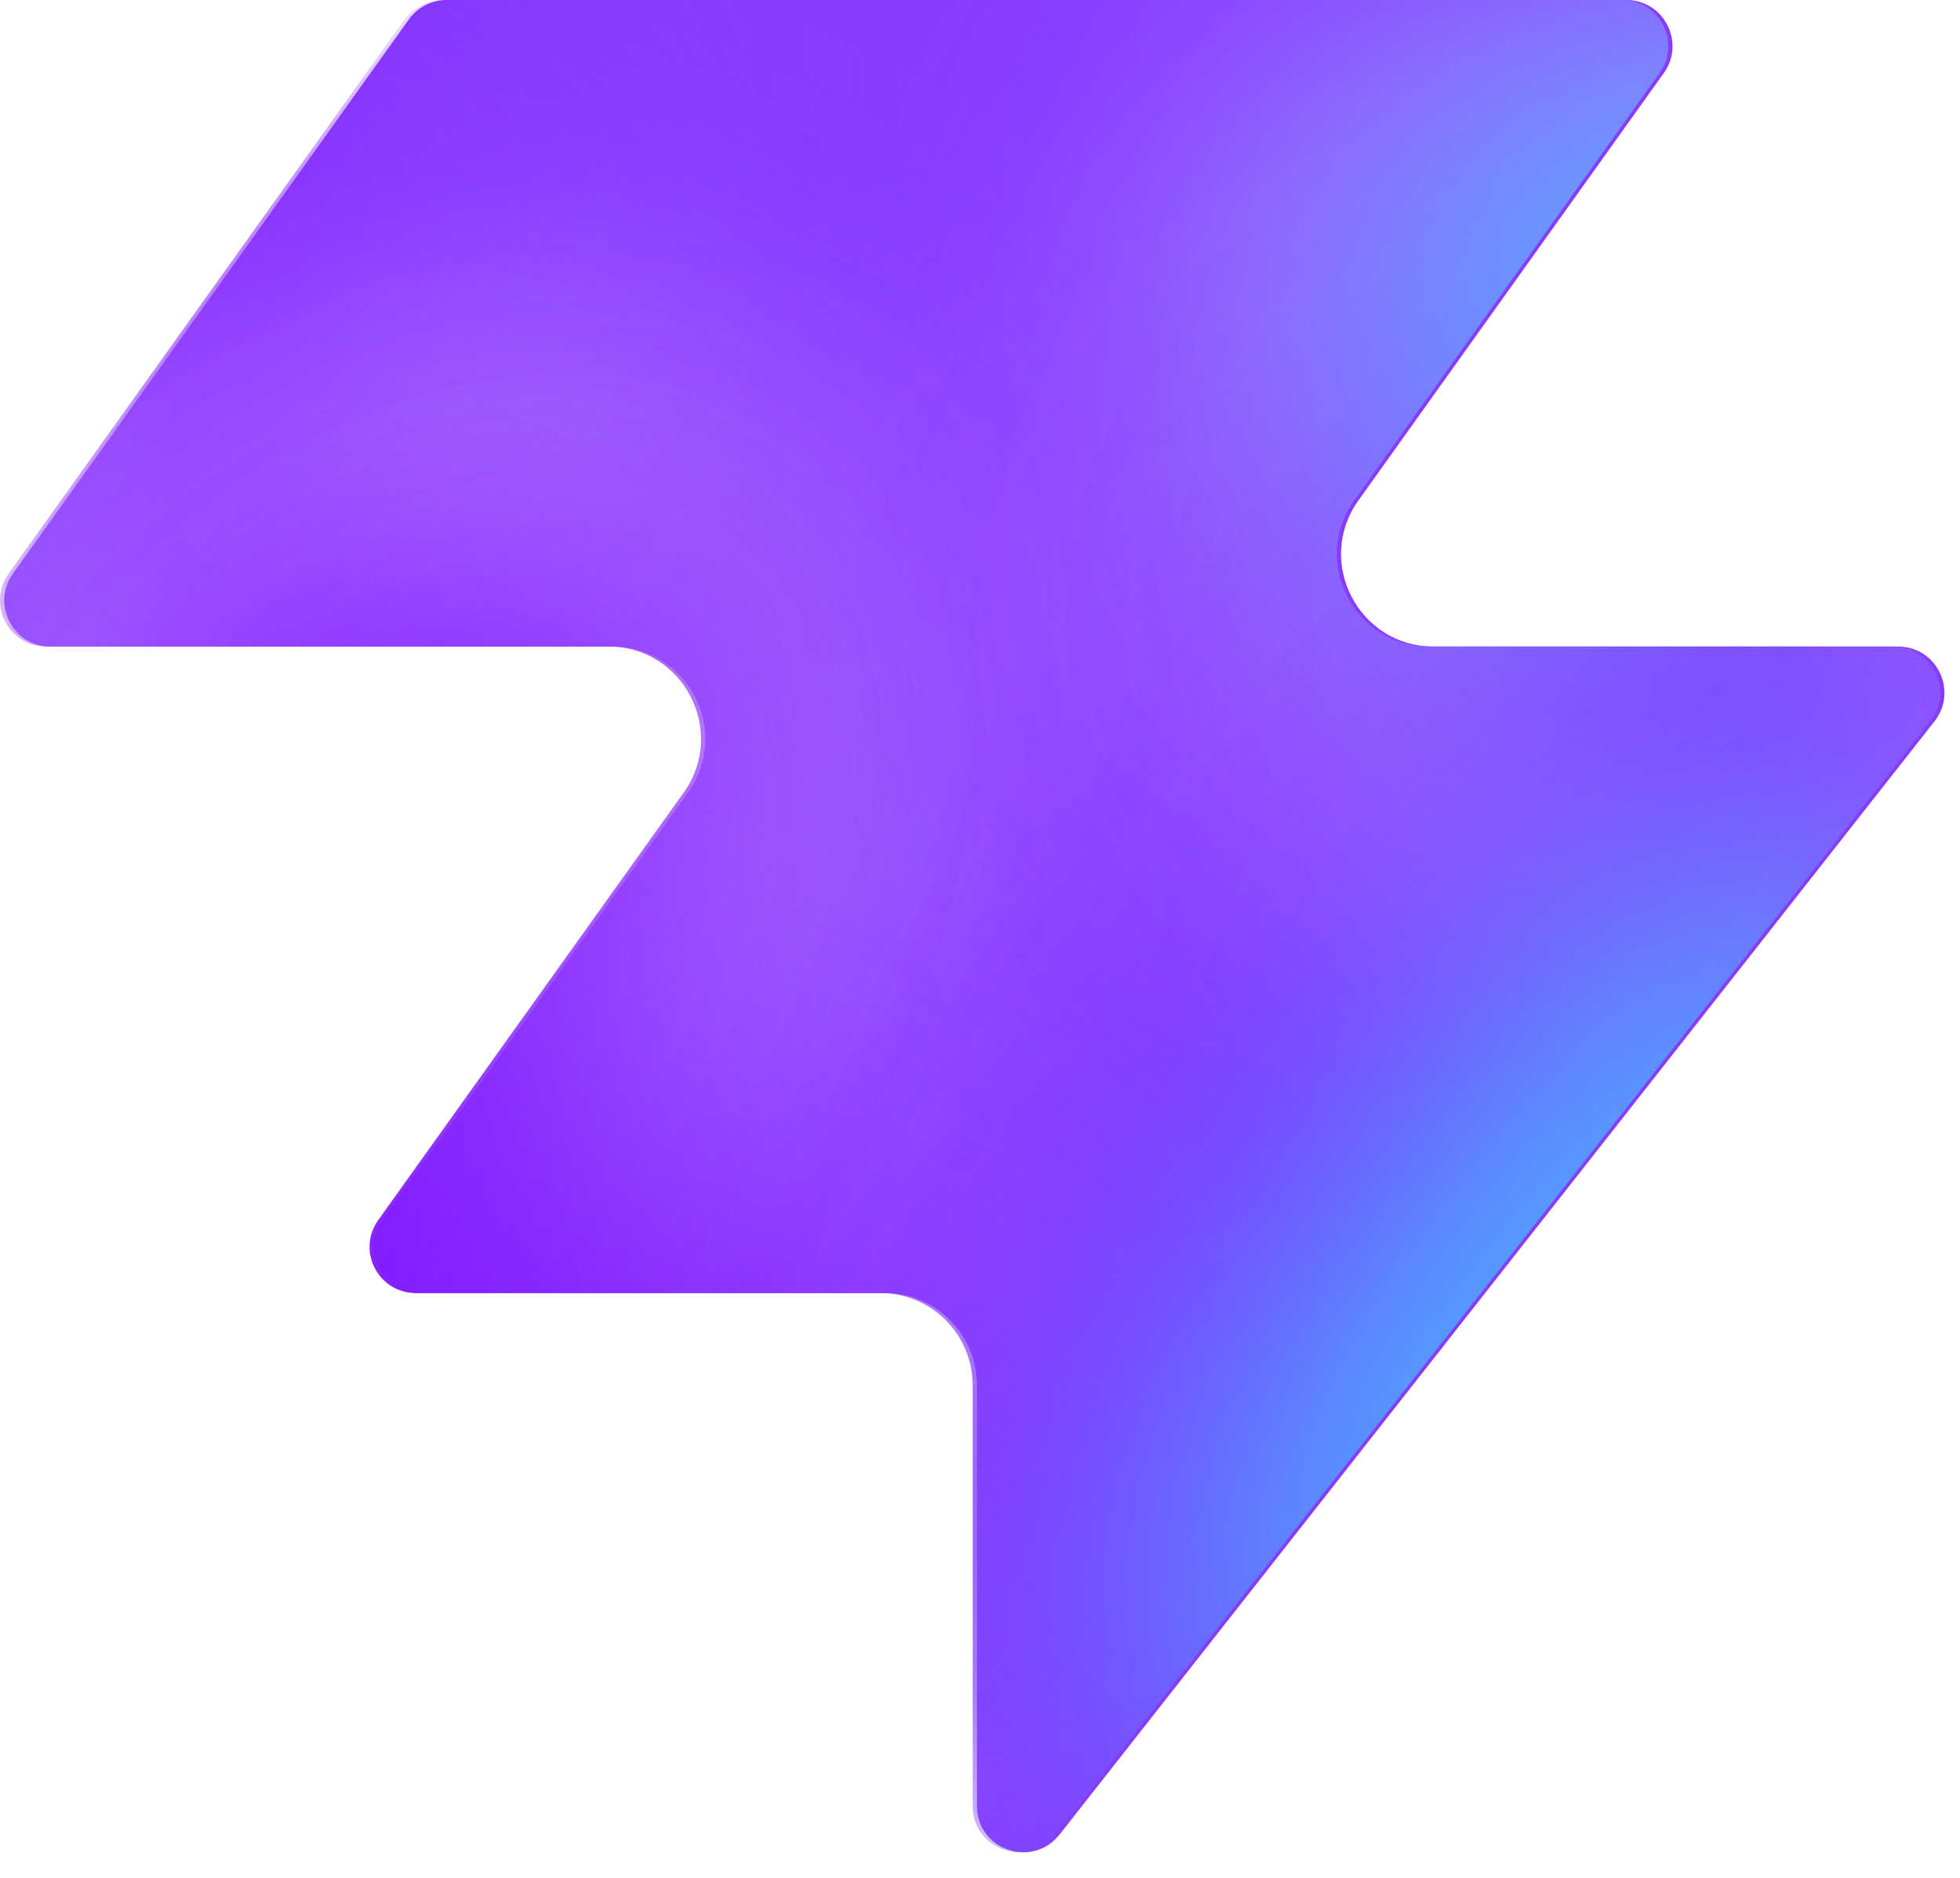
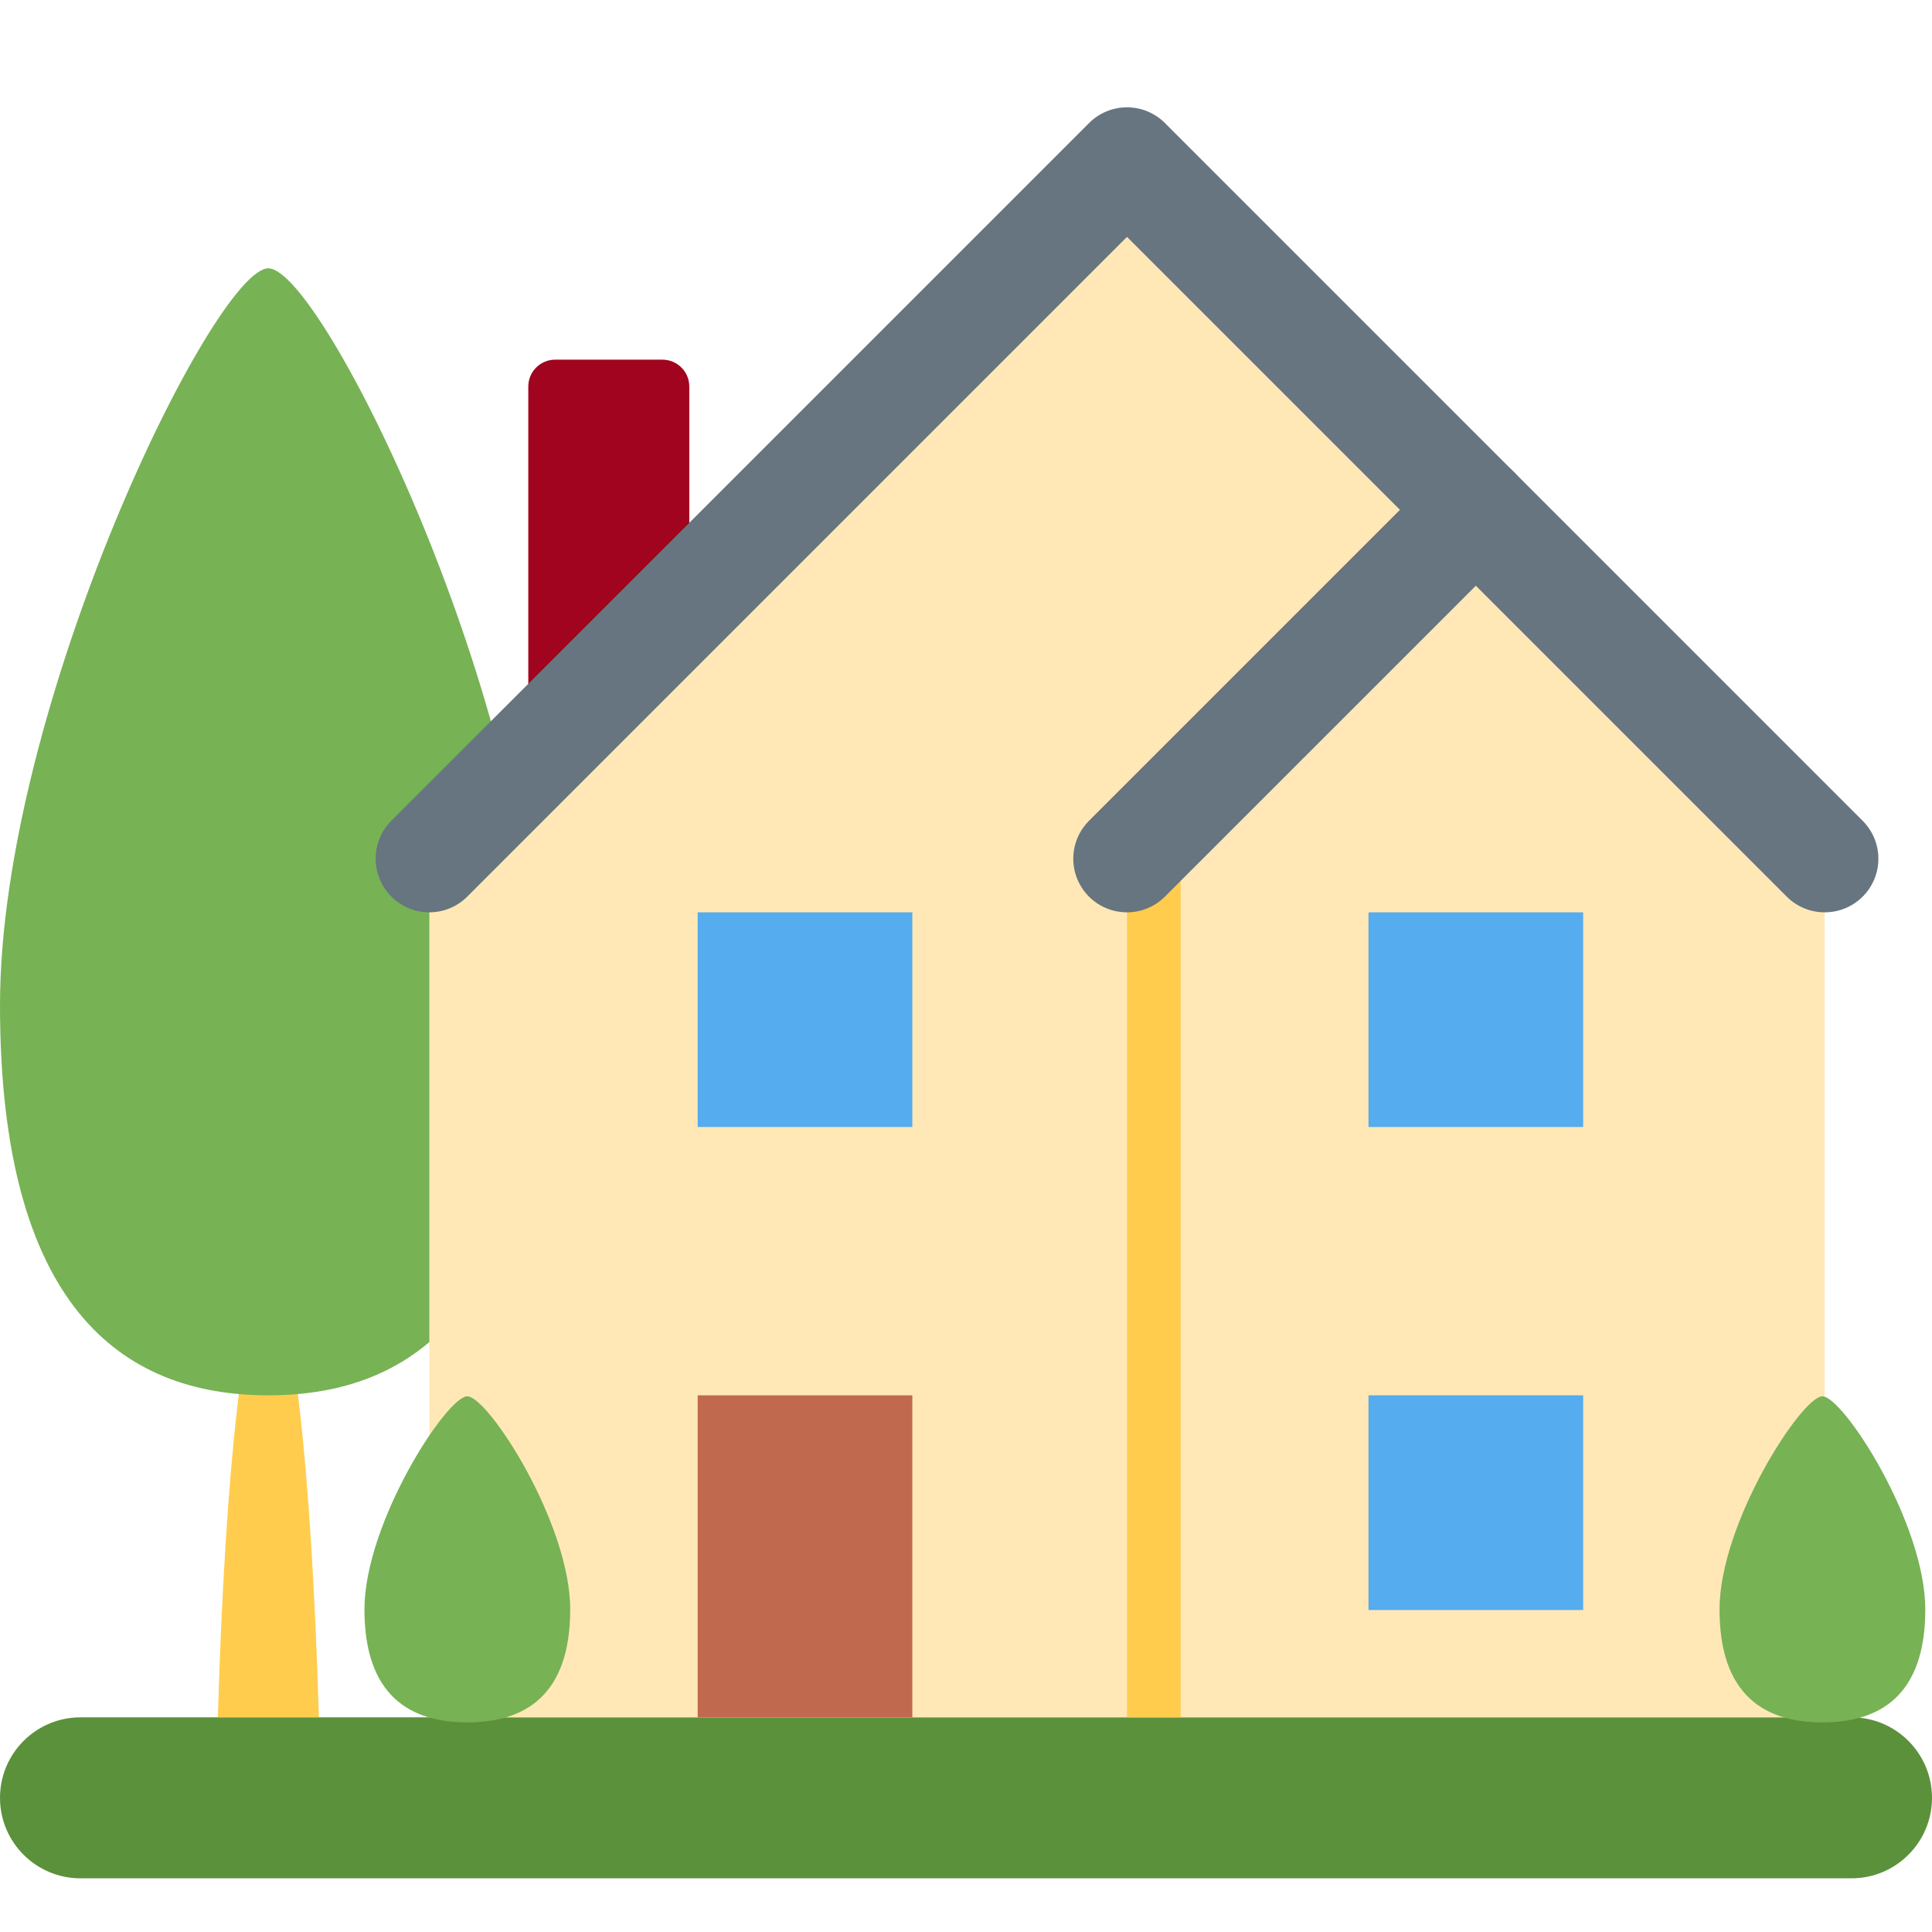
- <svg xmlns="http://www.w3.org/2000/svg" width="48" height="46" fill="none" viewBox="0 0 48 46">
-   <path fill="#863bff" d="M25.946 44.938c-.664.845-2.021.375-2.021-.698V33.937a2.26 2.26 0 0 0-2.262-2.262H10.287c-.92 0-1.456-1.04-.92-1.788l7.48-10.471c1.07-1.497 0-3.578-1.842-3.578H1.237c-.92 0-1.456-1.04-.92-1.788L10.013.474c.214-.297.556-.474.92-.474h28.894c.92 0 1.456 1.04.92 1.788l-7.48 10.471c-1.07 1.498 0 3.579 1.842 3.579h11.377c.943 0 1.473 1.088.89 1.83L25.947 44.94z" style="fill:#863bff;fill:color(display-p3 .525 .23 1);fill-opacity:1" />
-   <mask id="a" width="48" height="46" x="0" y="0" maskUnits="userSpaceOnUse" style="mask-type:alpha">
-     <path fill="#000" d="M25.842 44.938c-.664.844-2.021.375-2.021-.698V33.937a2.26 2.26 0 0 0-2.262-2.262H10.183c-.92 0-1.456-1.04-.92-1.788l7.48-10.471c1.07-1.498 0-3.579-1.842-3.579H1.133c-.92 0-1.456-1.04-.92-1.787L9.91.473c.214-.297.556-.474.92-.474h28.894c.92 0 1.456 1.04.92 1.788l-7.48 10.471c-1.07 1.498 0 3.578 1.842 3.578h11.377c.943 0 1.473 1.088.89 1.832L25.843 44.94z" style="fill:#000;fill-opacity:1" />
-   </mask>
-   <g mask="url(#a)">
-     <g filter="url(#b)">
-       <ellipse cx="5.508" cy="14.704" fill="#ede6ff" rx="5.508" ry="14.704" style="fill:#ede6ff;fill:color(display-p3 .927 .903 1);fill-opacity:1" transform="matrix(.00324 1 1 -.00324 -4.47 31.516)" />
-     </g>
-     <g filter="url(#c)">
-       <ellipse cx="10.399" cy="29.851" fill="#ede6ff" rx="10.399" ry="29.851" style="fill:#ede6ff;fill:color(display-p3 .927 .903 1);fill-opacity:1" transform="matrix(.00324 1 1 -.00324 -39.328 7.883)" />
-     </g>
-     <g filter="url(#d)">
-       <ellipse cx="5.508" cy="30.487" fill="#7e14ff" rx="5.508" ry="30.487" style="fill:#7e14ff;fill:color(display-p3 .492 .077 1);fill-opacity:1" transform="rotate(89.814 -25.913 -14.639)scale(1 -1)" />
-     </g>
-     <g filter="url(#e)">
-       <ellipse cx="5.508" cy="30.599" fill="#7e14ff" rx="5.508" ry="30.599" style="fill:#7e14ff;fill:color(display-p3 .492 .077 1);fill-opacity:1" transform="rotate(89.814 -32.644 -3.334)scale(1 -1)" />
-     </g>
-     <g filter="url(#f)">
-       <ellipse cx="5.508" cy="30.599" fill="#7e14ff" rx="5.508" ry="30.599" style="fill:#7e14ff;fill:color(display-p3 .492 .077 1);fill-opacity:1" transform="matrix(.00324 1 1 -.00324 -34.34 30.47)" />
-     </g>
-     <g filter="url(#g)">
-       <ellipse cx="14.072" cy="22.078" fill="#ede6ff" rx="14.072" ry="22.078" style="fill:#ede6ff;fill:color(display-p3 .927 .903 1);fill-opacity:1" transform="rotate(93.35 24.506 48.493)scale(-1 1)" />
-     </g>
-     <g filter="url(#h)">
-       <ellipse cx="3.47" cy="21.501" fill="#7e14ff" rx="3.47" ry="21.501" style="fill:#7e14ff;fill:color(display-p3 .492 .077 1);fill-opacity:1" transform="rotate(89.009 28.708 47.59)scale(-1 1)" />
-     </g>
-     <g filter="url(#i)">
-       <ellipse cx="3.47" cy="21.501" fill="#7e14ff" rx="3.47" ry="21.501" style="fill:#7e14ff;fill:color(display-p3 .492 .077 1);fill-opacity:1" transform="rotate(89.009 28.708 47.59)scale(-1 1)" />
-     </g>
-     <g filter="url(#j)">
-       <ellipse cx=".387" cy="8.972" fill="#7e14ff" rx="4.407" ry="29.108" style="fill:#7e14ff;fill:color(display-p3 .492 .077 1);fill-opacity:1" transform="rotate(39.51 .387 8.972)" />
-     </g>
-     <g filter="url(#k)">
-       <ellipse cx="47.523" cy="-6.092" fill="#7e14ff" rx="4.407" ry="29.108" style="fill:#7e14ff;fill:color(display-p3 .492 .077 1);fill-opacity:1" transform="rotate(37.892 47.523 -6.092)" />
-     </g>
-     <g filter="url(#l)">
-       <ellipse cx="41.412" cy="6.333" fill="#47bfff" rx="5.971" ry="9.665" style="fill:#47bfff;fill:color(display-p3 .28 .748 1);fill-opacity:1" transform="rotate(37.892 41.412 6.333)" />
-     </g>
-     <g filter="url(#m)">
-       <ellipse cx="-1.879" cy="38.332" fill="#7e14ff" rx="4.407" ry="29.108" style="fill:#7e14ff;fill:color(display-p3 .492 .077 1);fill-opacity:1" transform="rotate(37.892 -1.88 38.332)" />
-     </g>
-     <g filter="url(#n)">
-       <ellipse cx="-1.879" cy="38.332" fill="#7e14ff" rx="4.407" ry="29.108" style="fill:#7e14ff;fill:color(display-p3 .492 .077 1);fill-opacity:1" transform="rotate(37.892 -1.88 38.332)" />
-     </g>
-     <g filter="url(#o)">
-       <ellipse cx="35.651" cy="29.907" fill="#7e14ff" rx="4.407" ry="29.108" style="fill:#7e14ff;fill:color(display-p3 .492 .077 1);fill-opacity:1" transform="rotate(37.892 35.651 29.907)" />
-     </g>
-     <g filter="url(#p)">
-       <ellipse cx="38.418" cy="32.4" fill="#47bfff" rx="5.971" ry="15.297" style="fill:#47bfff;fill:color(display-p3 .28 .748 1);fill-opacity:1" transform="rotate(37.892 38.418 32.4)" />
-     </g>
-   </g>
-   <defs>
-     <filter id="b" width="60.045" height="41.654" x="-19.77" y="16.149" color-interpolation-filters="sRGB" filterUnits="userSpaceOnUse">
-       <feFlood flood-opacity="0" result="BackgroundImageFix" />
-       <feBlend in="SourceGraphic" in2="BackgroundImageFix" result="shape" />
-       <feGaussianBlur result="effect1_foregroundBlur_2002_17158" stdDeviation="7.659" />
-     </filter>
-     <filter id="c" width="90.34" height="51.437" x="-54.613" y="-7.533" color-interpolation-filters="sRGB" filterUnits="userSpaceOnUse">
-       <feFlood flood-opacity="0" result="BackgroundImageFix" />
-       <feBlend in="SourceGraphic" in2="BackgroundImageFix" result="shape" />
-       <feGaussianBlur result="effect1_foregroundBlur_2002_17158" stdDeviation="7.659" />
-     </filter>
-     <filter id="d" width="79.355" height="29.4" x="-49.64" y="2.03" color-interpolation-filters="sRGB" filterUnits="userSpaceOnUse">
-       <feFlood flood-opacity="0" result="BackgroundImageFix" />
-       <feBlend in="SourceGraphic" in2="BackgroundImageFix" result="shape" />
-       <feGaussianBlur result="effect1_foregroundBlur_2002_17158" stdDeviation="4.596" />
-     </filter>
-     <filter id="e" width="79.579" height="29.4" x="-45.045" y="20.029" color-interpolation-filters="sRGB" filterUnits="userSpaceOnUse">
-       <feFlood flood-opacity="0" result="BackgroundImageFix" />
-       <feBlend in="SourceGraphic" in2="BackgroundImageFix" result="shape" />
-       <feGaussianBlur result="effect1_foregroundBlur_2002_17158" stdDeviation="4.596" />
-     </filter>
-     <filter id="f" width="79.579" height="29.4" x="-43.513" y="21.178" color-interpolation-filters="sRGB" filterUnits="userSpaceOnUse">
-       <feFlood flood-opacity="0" result="BackgroundImageFix" />
-       <feBlend in="SourceGraphic" in2="BackgroundImageFix" result="shape" />
-       <feGaussianBlur result="effect1_foregroundBlur_2002_17158" stdDeviation="4.596" />
-     </filter>
-     <filter id="g" width="74.749" height="58.852" x="15.756" y="-17.901" color-interpolation-filters="sRGB" filterUnits="userSpaceOnUse">
-       <feFlood flood-opacity="0" result="BackgroundImageFix" />
-       <feBlend in="SourceGraphic" in2="BackgroundImageFix" result="shape" />
-       <feGaussianBlur result="effect1_foregroundBlur_2002_17158" stdDeviation="7.659" />
-     </filter>
-     <filter id="h" width="61.377" height="25.362" x="23.548" y="2.284" color-interpolation-filters="sRGB" filterUnits="userSpaceOnUse">
-       <feFlood flood-opacity="0" result="BackgroundImageFix" />
-       <feBlend in="SourceGraphic" in2="BackgroundImageFix" result="shape" />
-       <feGaussianBlur result="effect1_foregroundBlur_2002_17158" stdDeviation="4.596" />
-     </filter>
-     <filter id="i" width="61.377" height="25.362" x="23.548" y="2.284" color-interpolation-filters="sRGB" filterUnits="userSpaceOnUse">
-       <feFlood flood-opacity="0" result="BackgroundImageFix" />
-       <feBlend in="SourceGraphic" in2="BackgroundImageFix" result="shape" />
-       <feGaussianBlur result="effect1_foregroundBlur_2002_17158" stdDeviation="4.596" />
-     </filter>
-     <filter id="j" width="56.045" height="63.649" x="-27.636" y="-22.853" color-interpolation-filters="sRGB" filterUnits="userSpaceOnUse">
-       <feFlood flood-opacity="0" result="BackgroundImageFix" />
-       <feBlend in="SourceGraphic" in2="BackgroundImageFix" result="shape" />
-       <feGaussianBlur result="effect1_foregroundBlur_2002_17158" stdDeviation="4.596" />
-     </filter>
-     <filter id="k" width="54.814" height="64.646" x="20.116" y="-38.415" color-interpolation-filters="sRGB" filterUnits="userSpaceOnUse">
-       <feFlood flood-opacity="0" result="BackgroundImageFix" />
-       <feBlend in="SourceGraphic" in2="BackgroundImageFix" result="shape" />
-       <feGaussianBlur result="effect1_foregroundBlur_2002_17158" stdDeviation="4.596" />
-     </filter>
-     <filter id="l" width="33.541" height="35.313" x="24.641" y="-11.323" color-interpolation-filters="sRGB" filterUnits="userSpaceOnUse">
-       <feFlood flood-opacity="0" result="BackgroundImageFix" />
-       <feBlend in="SourceGraphic" in2="BackgroundImageFix" result="shape" />
-       <feGaussianBlur result="effect1_foregroundBlur_2002_17158" stdDeviation="4.596" />
-     </filter>
-     <filter id="m" width="54.814" height="64.646" x="-29.286" y="6.009" color-interpolation-filters="sRGB" filterUnits="userSpaceOnUse">
-       <feFlood flood-opacity="0" result="BackgroundImageFix" />
-       <feBlend in="SourceGraphic" in2="BackgroundImageFix" result="shape" />
-       <feGaussianBlur result="effect1_foregroundBlur_2002_17158" stdDeviation="4.596" />
-     </filter>
-     <filter id="n" width="54.814" height="64.646" x="-29.286" y="6.009" color-interpolation-filters="sRGB" filterUnits="userSpaceOnUse">
-       <feFlood flood-opacity="0" result="BackgroundImageFix" />
-       <feBlend in="SourceGraphic" in2="BackgroundImageFix" result="shape" />
-       <feGaussianBlur result="effect1_foregroundBlur_2002_17158" stdDeviation="4.596" />
-     </filter>
-     <filter id="o" width="54.814" height="64.646" x="8.244" y="-2.416" color-interpolation-filters="sRGB" filterUnits="userSpaceOnUse">
-       <feFlood flood-opacity="0" result="BackgroundImageFix" />
-       <feBlend in="SourceGraphic" in2="BackgroundImageFix" result="shape" />
-       <feGaussianBlur result="effect1_foregroundBlur_2002_17158" stdDeviation="4.596" />
-     </filter>
-     <filter id="p" width="39.409" height="43.623" x="18.713" y="10.588" color-interpolation-filters="sRGB" filterUnits="userSpaceOnUse">
-       <feFlood flood-opacity="0" result="BackgroundImageFix" />
-       <feBlend in="SourceGraphic" in2="BackgroundImageFix" result="shape" />
-       <feGaussianBlur result="effect1_foregroundBlur_2002_17158" stdDeviation="4.596" />
-     </filter>
-   </defs>
+ <svg xmlns="http://www.w3.org/2000/svg" width="800px" height="800px" viewBox="0 0 36 36" aria-hidden="true" role="img" class="iconify iconify--twemoji" preserveAspectRatio="xMidYMid meet">
+   <path fill="#5C913B" d="M36 33.5a1.5 1.5 0 0 1-1.5 1.5h-33a1.5 1.5 0 0 1 0-3h33a1.5 1.5 0 0 1 1.5 1.5z" />
+   <path fill="#A0041E" d="M12.344 14.702h-2a.5.5 0 0 1-.5-.5v-7a.5.5 0 0 1 .5-.5h2a.5.5 0 0 1 .5.5v7a.5.5 0 0 1-.5.5z" />
+   <path fill="#FFCC4D" d="M5.942 32c-.137-4.657-.506-8-.942-8c-.435 0-.804 3.343-.941 8h1.883z" />
+   <path fill="#77B255" d="M10 18.731C10 24.306 7.762 26 5 26c-2.761 0-5-1.694-5-7.269C0 13.154 4 5 5 5s5 8.154 5 13.731z" />
+   <path fill="#FFE8B6" d="M8 16L21 3l13 13v16H8z" />
+   <path fill="#FFCC4D" d="M21 16h1v16h-1z" />
+   <path fill="#66757F" d="M34 17a.997.997 0 0 1-.707-.293L21 4.414L8.707 16.707a.999.999 0 1 1-1.414-1.414l13-13a.999.999 0 0 1 1.414 0l13 13A.999.999 0 0 1 34 17z" />
+   <path fill="#66757F" d="M21 17a.999.999 0 0 1-.707-1.707l6.5-6.5a.999.999 0 1 1 1.414 1.414l-6.5 6.5A.997.997 0 0 1 21 17z" />
+   <path fill="#C1694F" d="M13 26h4v6h-4z" />
+   <path fill="#55ACEE" d="M13 17h4v4h-4zm12.5 0h4v4h-4zm0 9h4v4h-4z" />
+   <path fill="#77B255" d="M10.625 29.991c0 1.613-.858 2.103-1.917 2.103c-1.058 0-1.917-.49-1.917-2.103c0-1.613 1.533-3.973 1.917-3.973s1.917 2.359 1.917 3.973zm25.25 0c0 1.613-.858 2.103-1.917 2.103c-1.058 0-1.917-.49-1.917-2.103c0-1.613 1.533-3.973 1.917-3.973c.384 0 1.917 2.359 1.917 3.973z" />
</svg>
